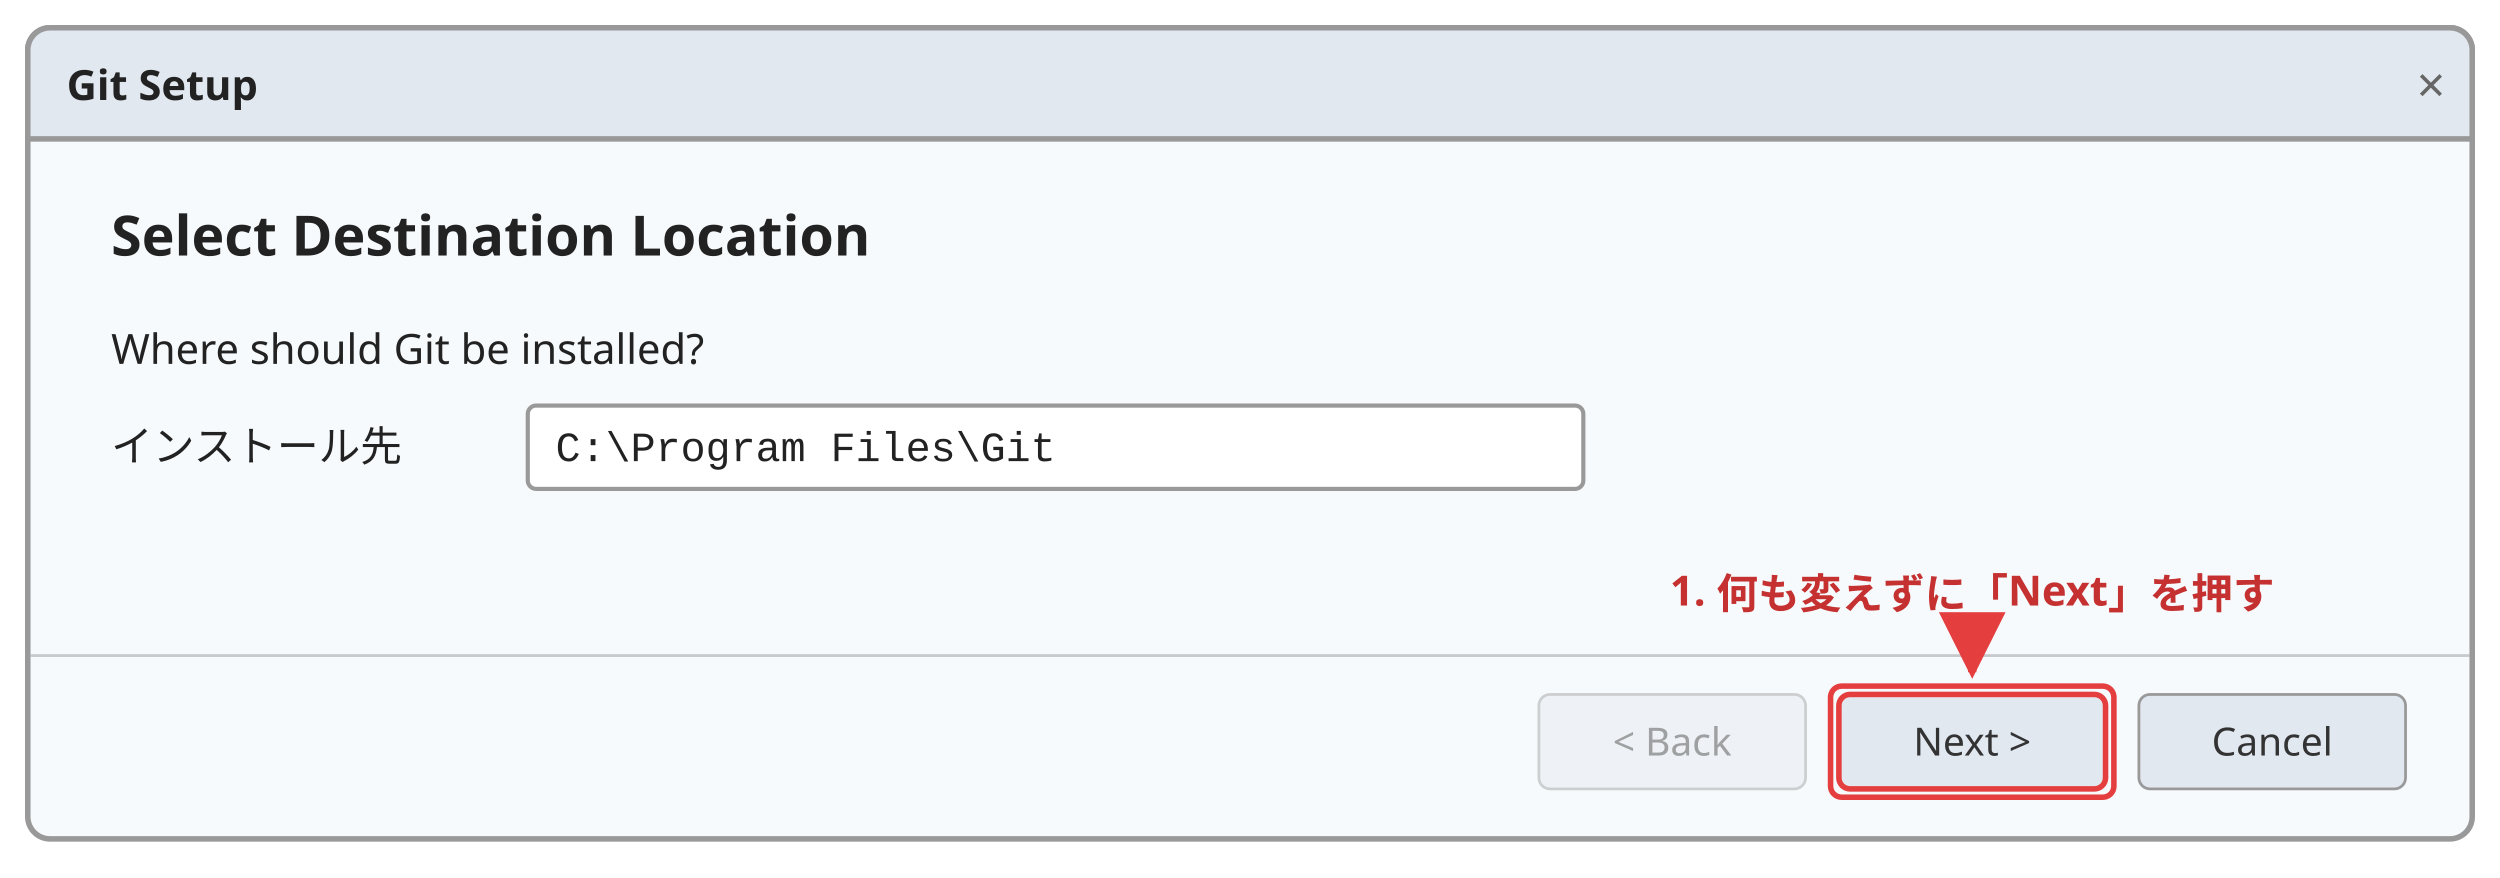
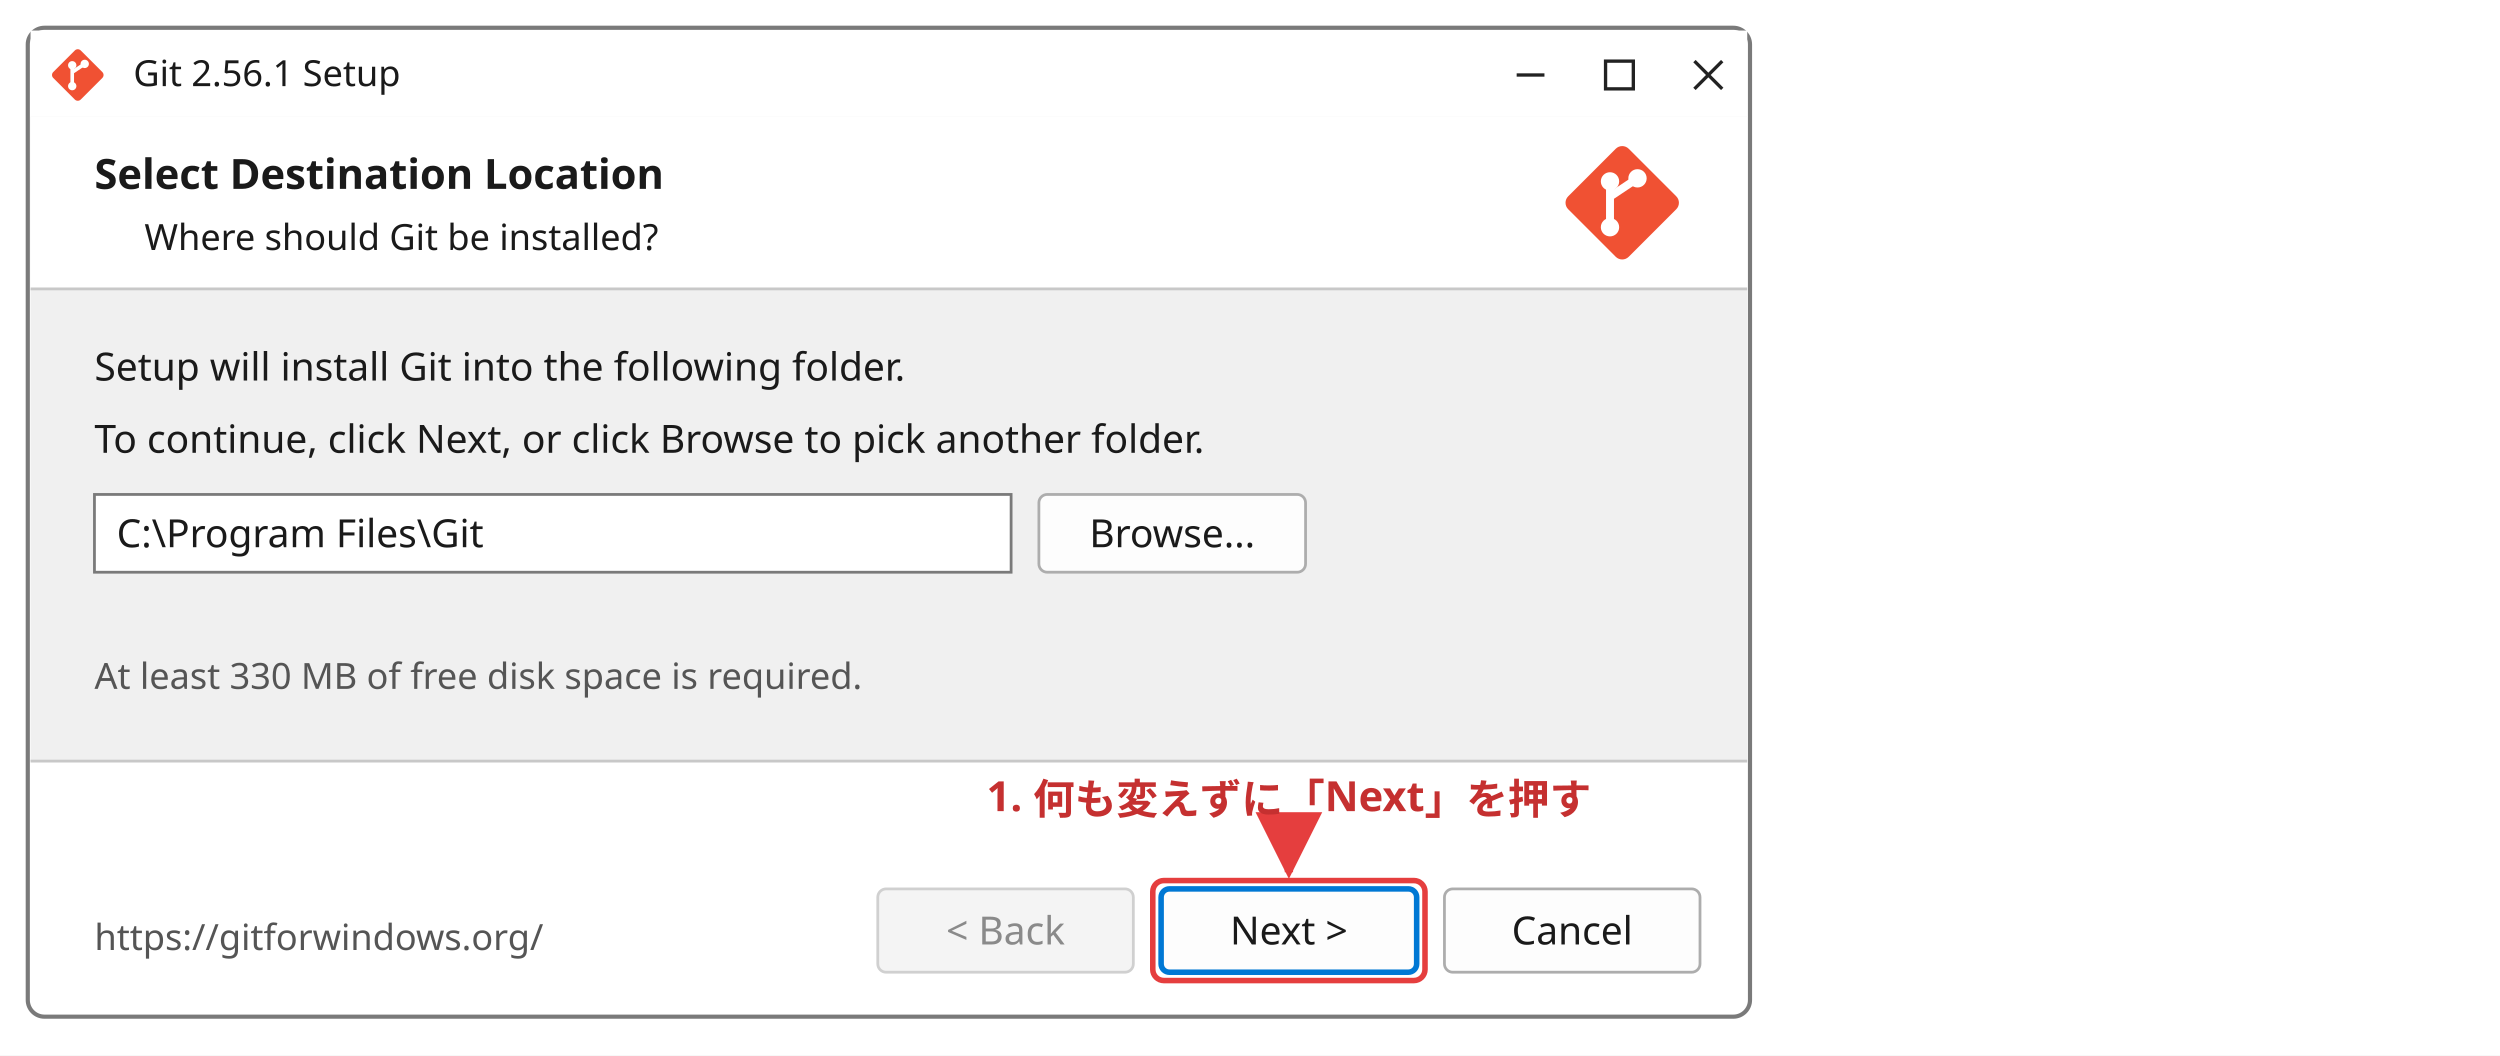
- <svg xmlns="http://www.w3.org/2000/svg" width="900" height="316" viewBox="0 0 900 316" font-family="Meiryo, 'Yu Gothic', sans-serif">
+ <svg xmlns="http://www.w3.org/2000/svg" width="900" height="380" viewBox="0 0 900 380" font-family="Meiryo, 'Yu Gothic', sans-serif">
  <defs>
    <marker id="r" viewBox="0 0 10 10" refX="9" refY="5" markerWidth="8" markerHeight="8" orient="auto">
      <path d="M0,0 L10,5 L0,10 z" fill="#e53e3e" />
    </marker>
  </defs>
-   <rect width="900" height="316" fill="#ffffff" />
-   <rect x="10" y="10" width="880" height="292" rx="8" fill="#f7fafc" stroke="#999" stroke-width="2" />
-   <path d="M10 18a8 8 0 0 1 8-8h864a8 8 0 0 1 8 8v32h-880z" fill="#e2e8f0" stroke="#999" stroke-width="2" />
-   <text x="24" y="36" font-size="15" font-weight="bold" fill="#222">Git Setup</text>
-   <text x="870" y="37" font-size="18" fill="#666">×</text>
-   <text x="40" y="92" font-size="20" font-weight="bold" fill="#222">Select Destination Location</text>
-   <text x="40" y="131" font-size="15" fill="#222">Where should Git be installed?</text>
-   <text x="40" y="166" font-size="15" fill="#222">インストール先</text>
-   <rect x="190" y="146" width="380" height="30" rx="3" fill="#fff" stroke="#999" stroke-width="1.5" />
-   <text x="200" y="166" font-size="15" fill="#222" font-family="Consolas, 'Courier New', monospace">C:\Program Files\Git</text>
-   <line x1="11" y1="236" x2="889" y2="236" stroke="#999" stroke-opacity="0.5" />
-   <rect x="770" y="250" width="96" height="34" rx="4" fill="#e2e8f0" stroke="#999" stroke-width="1" />
-   <text x="818" y="272" font-size="14" fill="#333" text-anchor="middle">Cancel</text>
-   <rect x="662" y="250" width="96" height="34" rx="4" fill="#e2e8f0" stroke="#e53e3e" stroke-width="2" />
-   <text x="710" y="272" font-size="14" fill="#333" text-anchor="middle">Next &gt;</text>
-   <rect x="659" y="247" width="102" height="40" rx="4" fill="none" stroke="#e53e3e" stroke-width="2" />
-   <g opacity="0.45">
-     <rect x="554" y="250" width="96" height="34" rx="4" fill="#e2e8f0" stroke="#999" stroke-width="1" />
-     <text x="602" y="272" font-size="14" fill="#333" text-anchor="middle">&lt; Back</text>
-   </g>
-   <path d="M710,224 L710,242" stroke="#e53e3e" stroke-width="3" fill="none" marker-end="url(#r)" />
-   <text x="710" y="218" font-size="15" font-weight="bold" fill="#c53030" text-anchor="middle">1. 何も変えずに「Next」を押す</text>
+   <rect width="900" height="380" fill="#ffffff" />
+   <rect x="10" y="10" width="620" height="356" rx="6" fill="#fff" stroke="#7a7a7a" stroke-width="1.5" />
+   <rect x="11" y="11" width="618" height="31" fill="#fff" />
+   <rect x="21" y="20" width="14" height="14" rx="1.5" fill="#f05133" transform="rotate(45 28 27)" />
+   <path d="M26 23.5V31M26 26L30.5 23" stroke="#fff" stroke-width="1.3" fill="none" />
+   <circle cx="26" cy="23.5" r="1.5" fill="#fff" />
+   <circle cx="26" cy="31" r="1.5" fill="#fff" />
+   <circle cx="30.5" cy="23" r="1.5" fill="#fff" />
+   <text x="48" y="31" font-size="13" fill="#1a1a1a" font-family="'Segoe UI', Tahoma, Meiryo, sans-serif">Git 2.56.1 Setup</text>
+   <path d="M546 27h10M578 22h10v10h-10zM610 22l10 10M620 22l-10 10" stroke="#222" stroke-width="1.2" fill="none" />
+   <rect x="11" y="42" width="618" height="232" fill="#f0f0f0" />
+   <rect x="11" y="42" width="618" height="62" fill="#fff" />
+   <path d="M11 104h618" stroke="#c8c8c8" />
+   <text x="34" y="68" font-size="15" font-weight="bold" fill="#1a1a1a" font-family="'Segoe UI', Tahoma, Meiryo, sans-serif">Select Destination Location</text>
+   <text x="52" y="90" font-size="13" fill="#1a1a1a" font-family="'Segoe UI', Tahoma, Meiryo, sans-serif">Where should Git be installed?</text>
+   <rect x="568.6" y="57.6" width="30.8" height="30.8" rx="3.3" fill="#f05133" transform="rotate(45 584 73)" />
+   <path d="M579.6 65.3V81.8M579.6 70.8L589.5 64.2" stroke="#fff" stroke-width="2.86" fill="none" />
+   <circle cx="579.6" cy="65.3" r="3.3" fill="#fff" />
+   <circle cx="579.6" cy="81.8" r="3.3" fill="#fff" />
+   <circle cx="589.5" cy="64.2" r="3.3" fill="#fff" />
+   <path d="M11 274h618" stroke="#c8c8c8" />
+   <text x="34" y="137" font-size="14" fill="#1a1a1a" font-family="'Segoe UI', Tahoma, Meiryo, sans-serif">Setup will install Git into the following folder.</text>
+   <text x="34" y="163" font-size="14" fill="#1a1a1a" font-family="'Segoe UI', Tahoma, Meiryo, sans-serif">To continue, click Next, or click Browse to pick another folder.</text>
+   <rect x="34" y="178" width="330" height="28" fill="#fff" stroke="#7a7a7a" stroke-width="1" />
+   <text x="42" y="197" font-size="14" fill="#1a1a1a" font-family="'Segoe UI', Tahoma, Meiryo, sans-serif">C:\Program Files\Git</text>
+   <rect x="374" y="178" width="96" height="28" rx="3" fill="#fdfdfd" stroke="#adadad" stroke-width="1" />
+   <text x="422" y="197" font-size="14" fill="#1a1a1a" text-anchor="middle" font-family="'Segoe UI', Tahoma, Meiryo, sans-serif">Browse...</text>
+   <text x="34" y="248" font-size="13" fill="#555" font-family="'Segoe UI', Tahoma, Meiryo, sans-serif">At least 330 MB of free disk space is required.</text>
+   <text x="34" y="342" font-size="13" fill="#555" font-family="'Segoe UI', Tahoma, Meiryo, sans-serif">https://gitforwindows.org/</text>
+   <rect x="520" y="320" width="92" height="30" rx="3" fill="#fdfdfd" stroke="#adadad" stroke-width="1" />
+   <text x="566" y="340" font-size="14" fill="#1a1a1a" text-anchor="middle" font-family="'Segoe UI', Tahoma, Meiryo, sans-serif">Cancel</text>
+   <rect x="418" y="320" width="92" height="30" rx="3" fill="#fdfdfd" stroke="#0078d4" stroke-width="2" />
+   <text x="464" y="340" font-size="14" fill="#1a1a1a" text-anchor="middle" font-family="'Segoe UI', Tahoma, Meiryo, sans-serif">Next &gt;</text>
+   <rect x="415" y="317" width="98" height="36" rx="4" fill="none" stroke="#e53e3e" stroke-width="2" />
+   <rect x="316" y="320" width="92" height="30" rx="3" fill="#f4f4f4" stroke="#d0d0d0" stroke-width="1" />
+   <text x="362" y="340" font-size="14" fill="#8a8a8a" text-anchor="middle" font-family="'Segoe UI', Tahoma, Meiryo, sans-serif">&lt; Back</text>
+   <path d="M464,298 L464,314" stroke="#e53e3e" stroke-width="3" fill="none" marker-end="url(#r)" />
+   <text x="464" y="292" font-size="15" font-weight="bold" fill="#c53030" text-anchor="middle">1. 何も変えずに「Next」を押す</text>
</svg>
